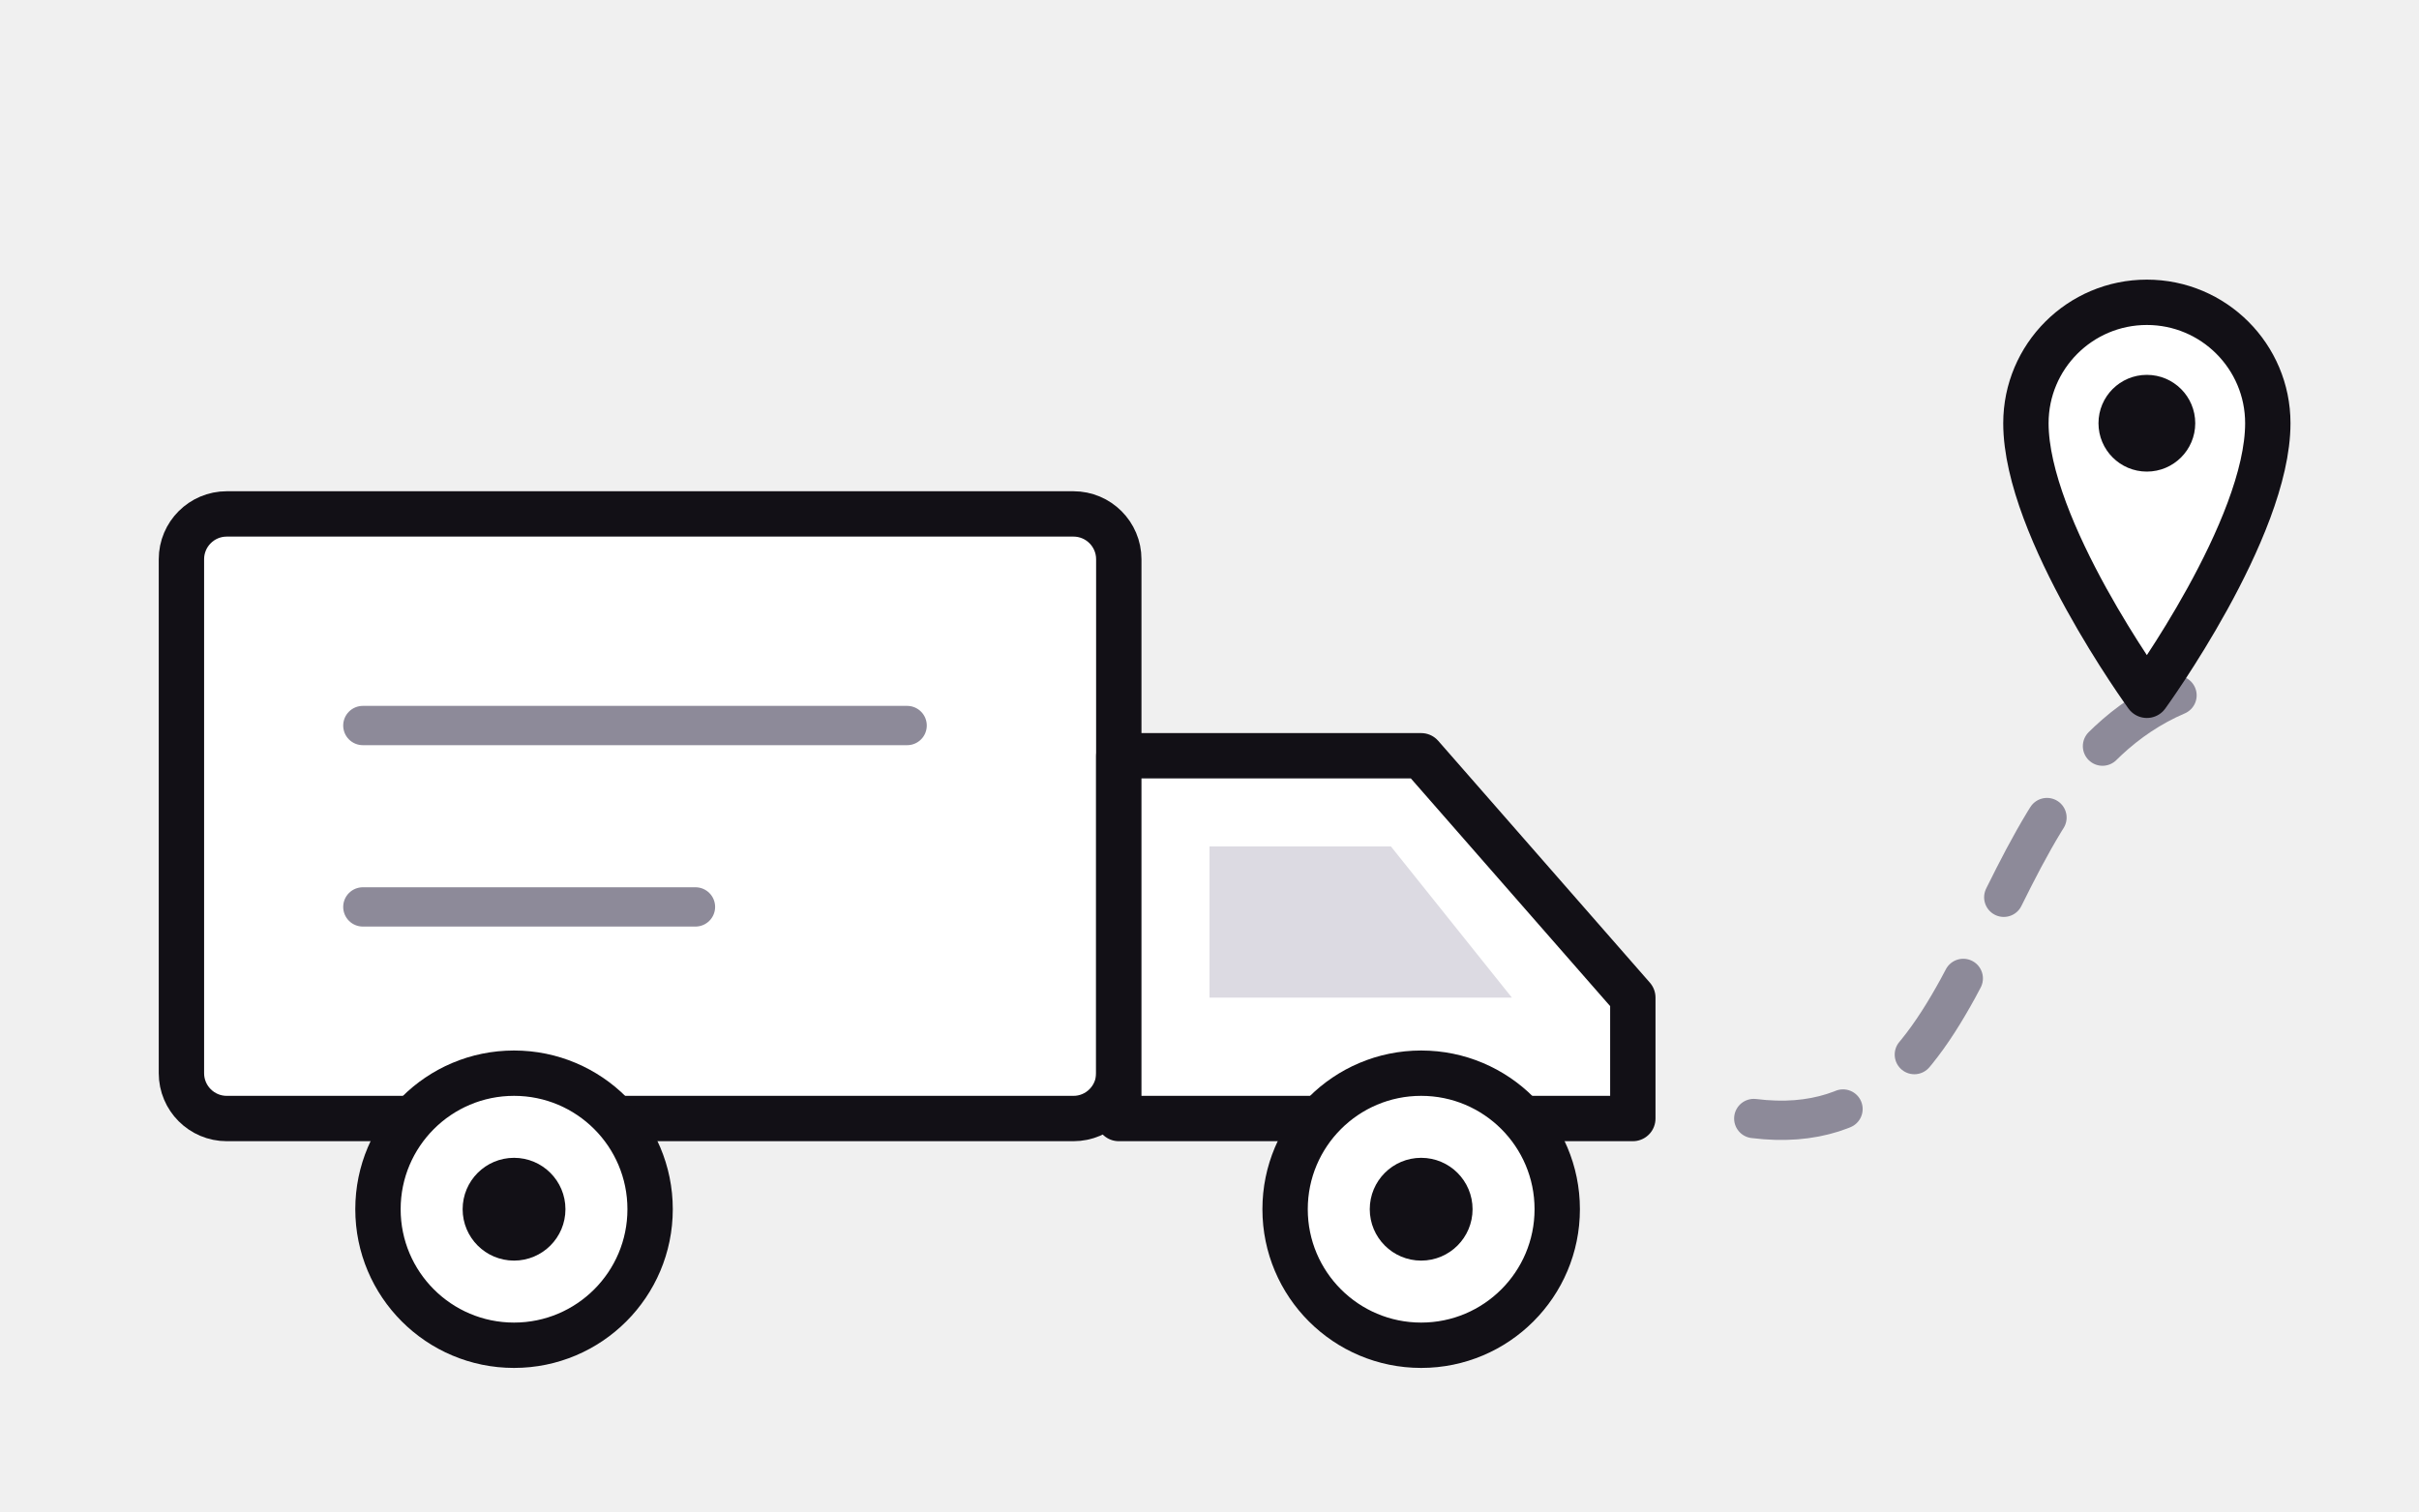
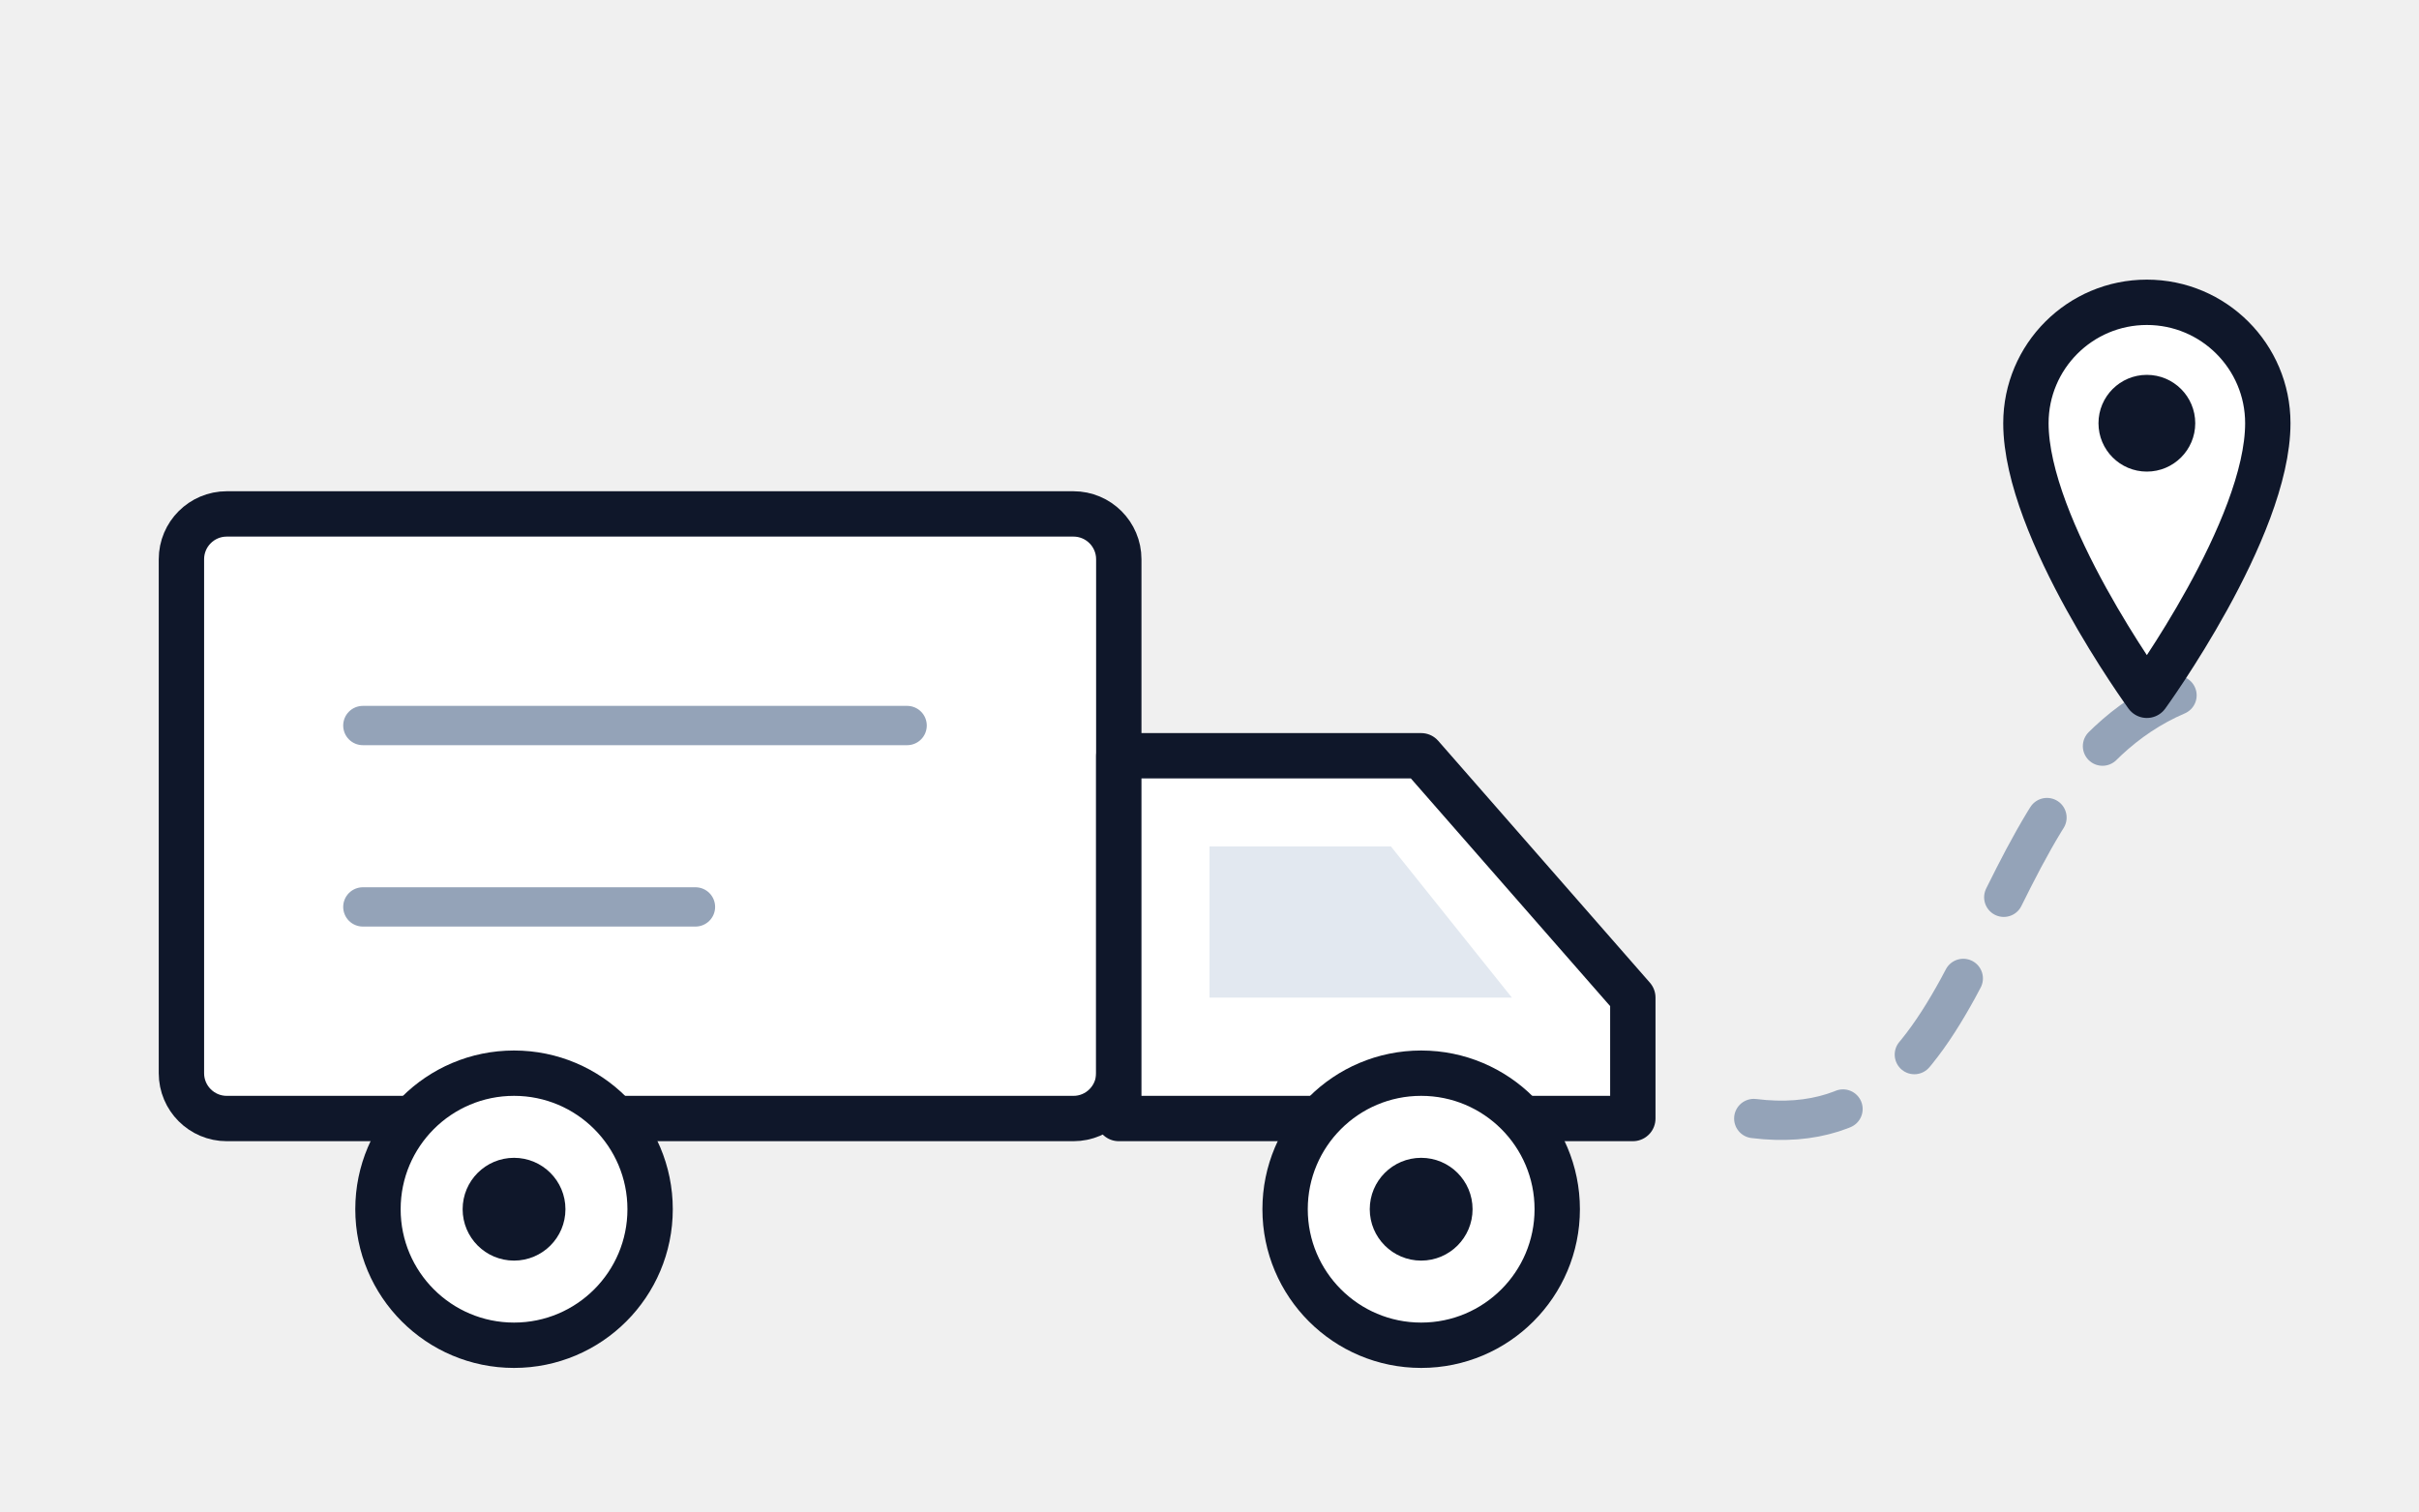
- <svg xmlns="http://www.w3.org/2000/svg" viewBox="0 0 160 100" width="160" height="100" fill="none" stroke="#121016" stroke-width="3" stroke-linecap="round" stroke-linejoin="round">
-   <path d="M116 74c16 2 14-22 28-28" stroke="#8d8a99" stroke-width="2.6" stroke-dasharray="6 6" />
+ <svg xmlns="http://www.w3.org/2000/svg" viewBox="0 0 160 100" width="160" height="100" fill="none" stroke="#0f172a" stroke-width="3" stroke-linecap="round" stroke-linejoin="round">
+   <path d="M116 74c16 2 14-22 28-28" stroke="#94a3b8" stroke-width="2.6" stroke-dasharray="6 6" />
  <path d="M134 28a8 8 0 0 1 16 0c0 7-8 18-8 18s-8-11-8-18z" fill="#ffffff" />
  <path d="M134 28a8 8 0 0 1 16 0c0 7-8 18-8 18s-8-11-8-18z" stroke-width="2.4" />
-   <circle cx="142" cy="28" r="3.2" fill="#121016" stroke="none" />
+   <circle cx="142" cy="28" r="3.2" fill="#0f172a" stroke="none" />
  <rect x="12" y="34" width="62" height="40" rx="3" fill="#ffffff" />
  <rect x="12" y="34" width="62" height="40" rx="3" stroke-width="2.8" />
-   <path d="M24 48h36M24 60h22" stroke="#8d8a99" stroke-width="2.6" />
+   <path d="M24 48h36M24 60h22" stroke="#94a3b8" stroke-width="2.6" />
  <path d="M74 50h20l14 16v8H74z" fill="#ffffff" />
  <path d="M74 50h20l14 16v8H74z" stroke-width="2.8" />
-   <path d="M80 56h12l8 10H80z" fill="#dcdae2" stroke="none" />
+   <path d="M80 56h12l8 10H80z" fill="#e2e8f0" stroke="none" />
  <circle cx="34" cy="80" r="9" fill="#ffffff" />
  <circle cx="34" cy="80" r="9" stroke-width="2.8" />
-   <circle cx="34" cy="80" r="3.4" fill="#121016" stroke="none" />
+   <circle cx="34" cy="80" r="3.4" fill="#0f172a" stroke="none" />
  <circle cx="94" cy="80" r="9" fill="#ffffff" />
  <circle cx="94" cy="80" r="9" stroke-width="2.8" />
-   <circle cx="94" cy="80" r="3.4" fill="#121016" stroke="none" />
+   <circle cx="94" cy="80" r="3.4" fill="#0f172a" stroke="none" />
</svg>
